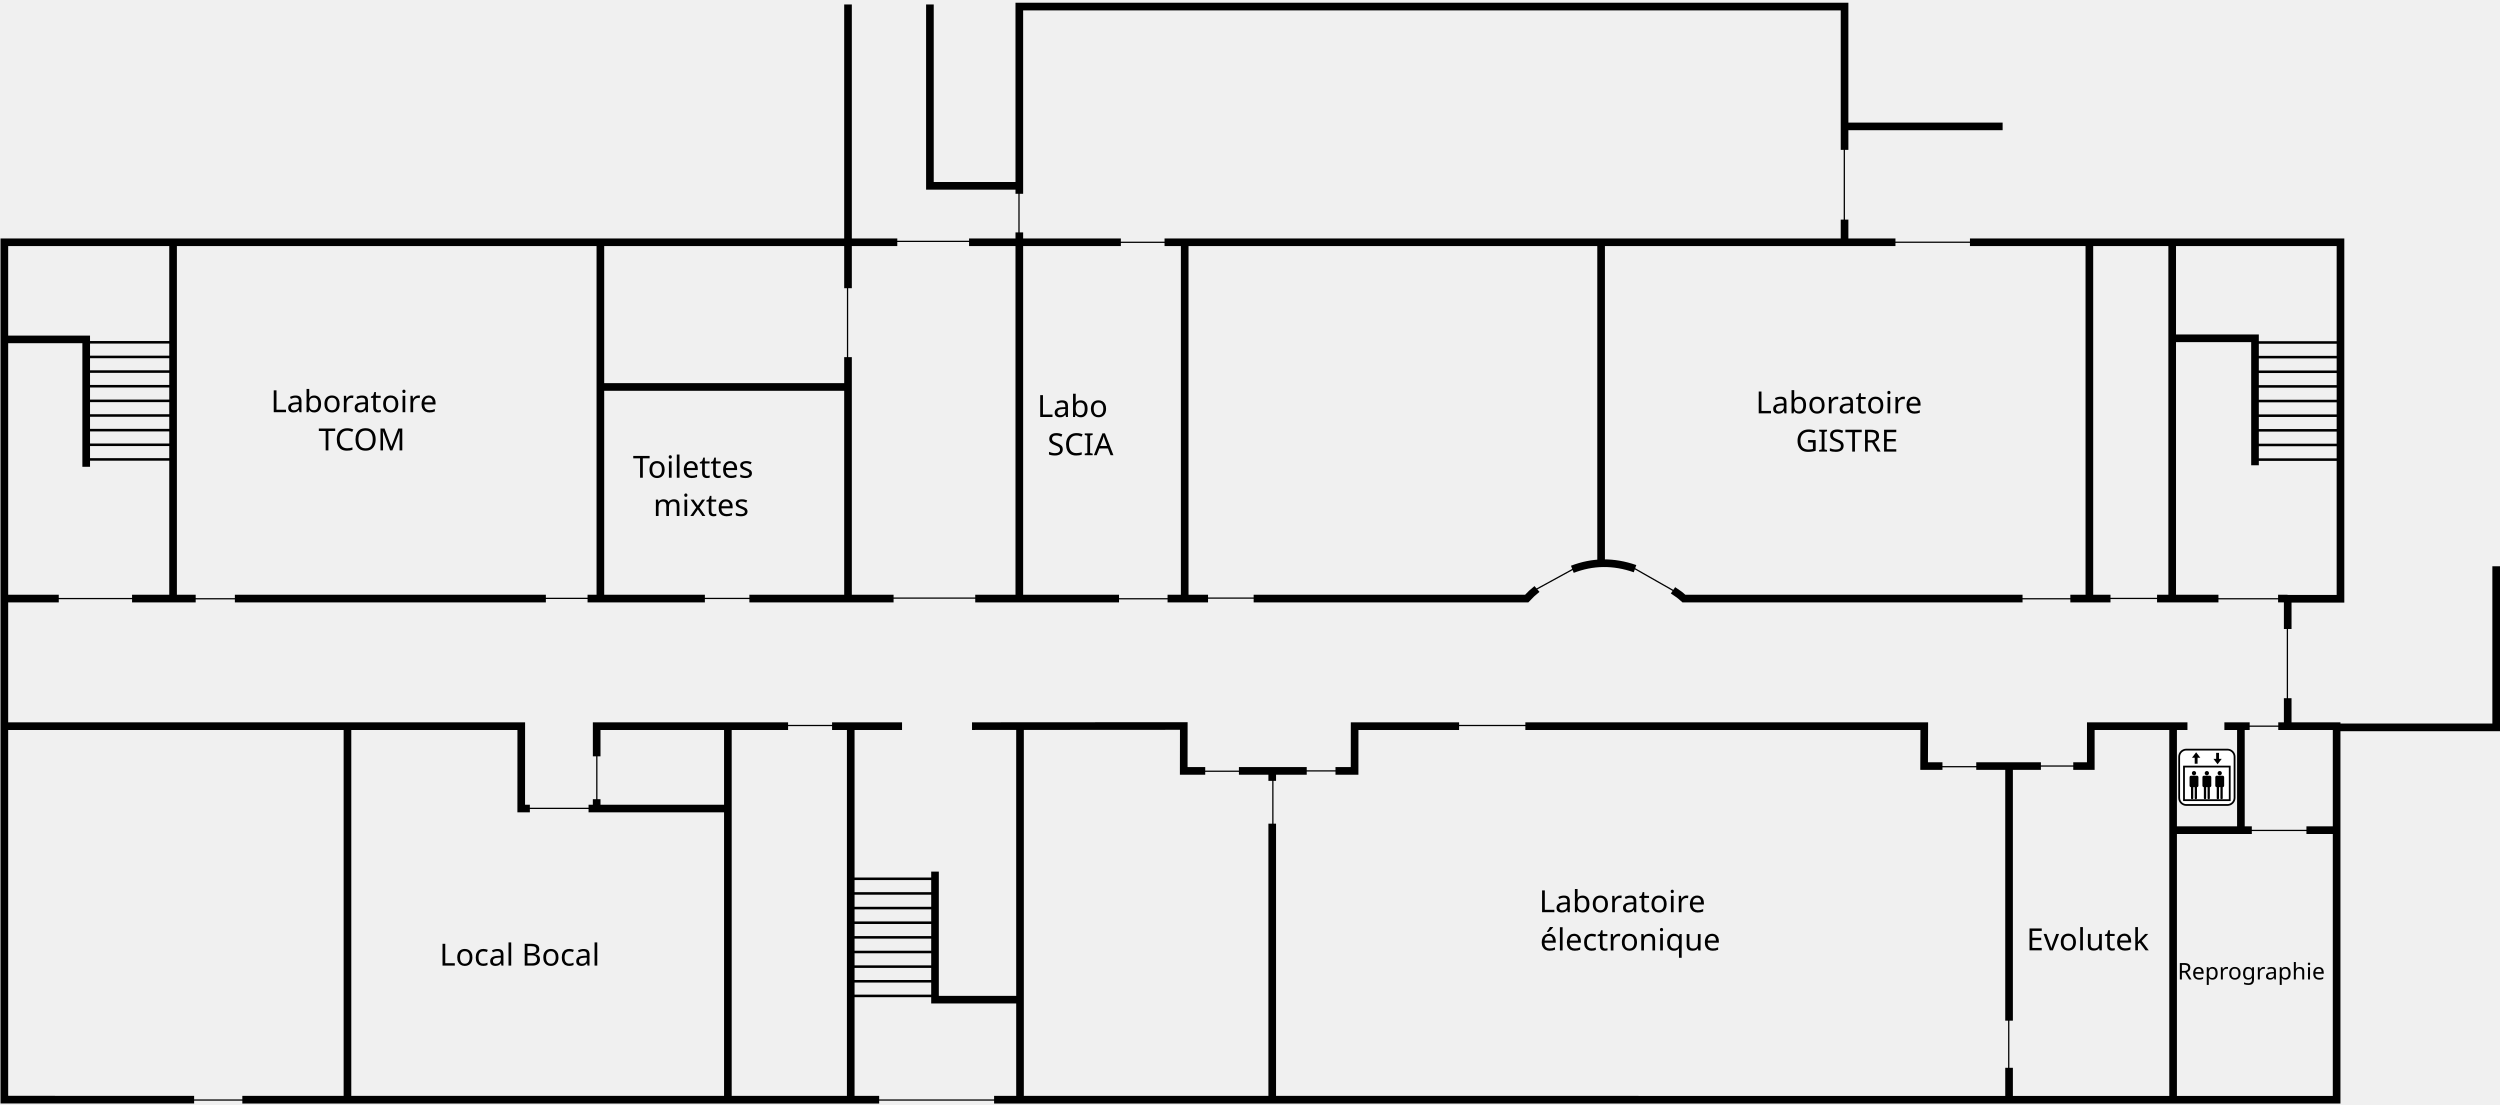
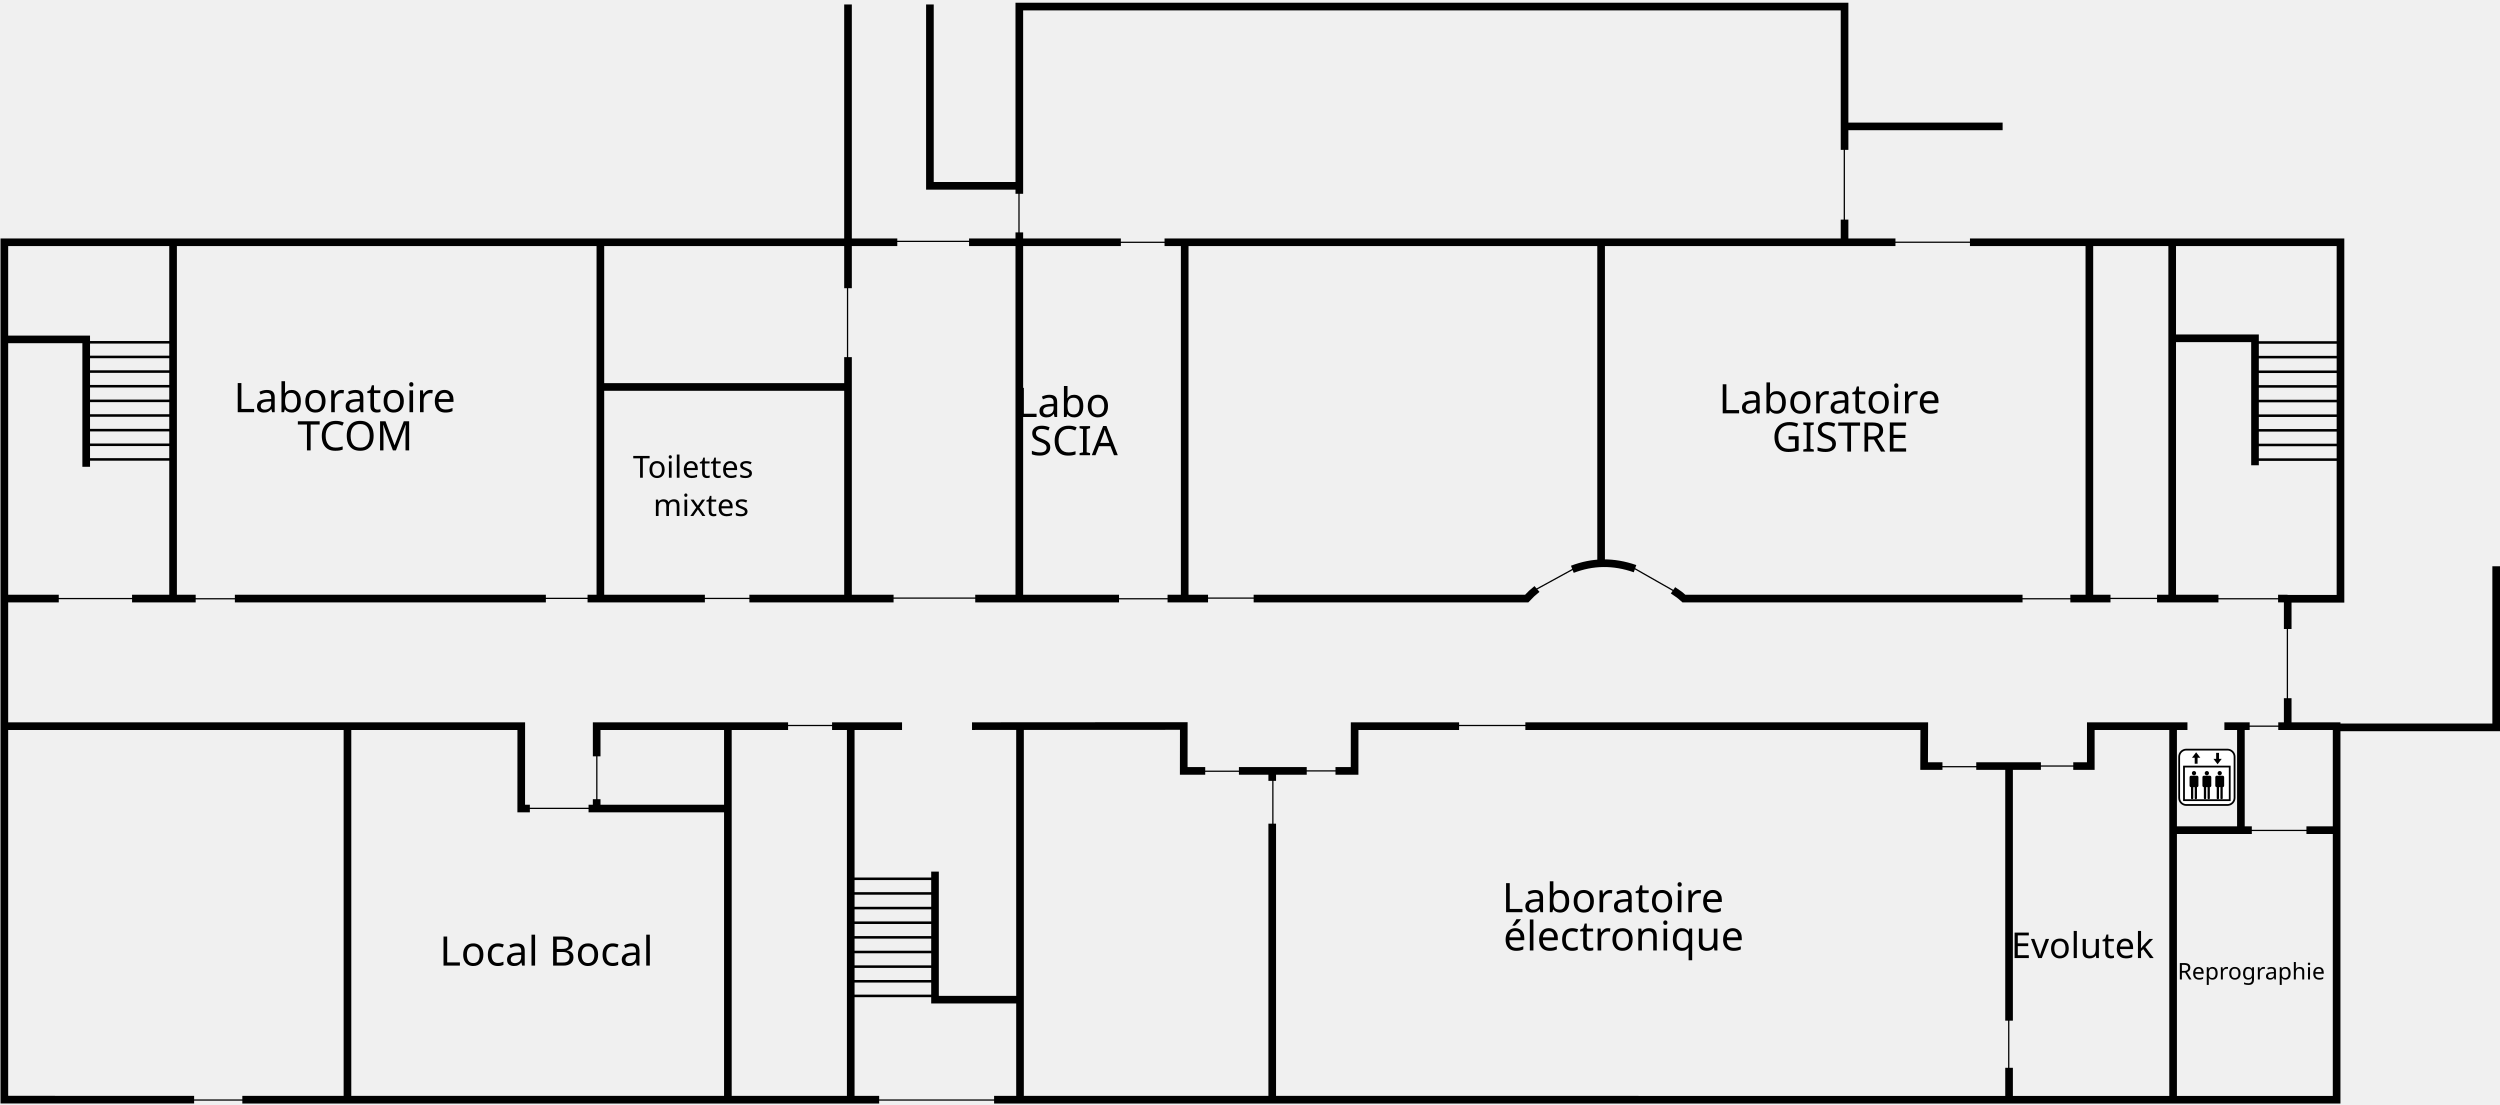
<svg xmlns="http://www.w3.org/2000/svg" xmlns:xlink="http://www.w3.org/1999/xlink" width="100%" height="100%" viewBox="0 0 1962.131 866.714" id="svg2" version="1.1">
  <defs id="defs4" />
  <g id="layer1" transform="translate(534.8453,-20.79075)">
    <path id="path3879" style="fill:none;stroke:#000000;stroke-width:6;stroke-linecap:butt;stroke-linejoin:miter;stroke-miterlimit:4;stroke-opacity:1;stroke-dasharray:none" d="m 1297.143,591.648 127.143,0 0,-126.429 m -512.118,-345.228 124.754,0 m -771.251,685.389 -66.67,0 0,-100.51 m -263.286,-380.365 195,0 m 0,165 0,-188.393 m 0,-54.107 0,-222.691 m -194.354,464.383 0,-278.297 m -335.371,278.802 0,-278.626 m -132.835,76.595 64.65,0 0,100.005 m 732.361,103.036 0,-280.317 0,-6.705 m 0,-30.276 0,-146.981 647.692,0 0,112.494 m 0,54.732 0,16.346 m -517.887,280.707 0,-279.812 m 326.816,0.534 0,253.571 m 447.857,-178.214 65.357,0 0,99.643 m -130,103.571 0,-280 m 65,280.714 0,-280.714 m 53.929,381.071 0,81.786 m -53.572,0 62.143,0 m 42.857,0 23.571,0 m -128.214,-81.786 0,293.214 m -128.742,-0.124 c 0,-0.631 0,-24.812 0,-24.812 m 0,-36.997 0,-200.326 m -578.312,3.536 0,8.578 m 0,33.578 0,216.442 m -197.946,0.124 0,-292.857 m -132.857,293.571 0,-293.214 m -96.429,292.5 0,-294.286 m -298.571,293.571 0,-293.571 m 1522.679,-98.929 -7.42,0 m -46.816,0 -48.175,0 m -36.559,0 -31.508,0 m -37.502,-0.002 -265.796,-0.002 c -4.06,-3.602 -3.126,-2.743 -8.55,-6.479 M 748.415,467.118 c -16.975,-5.937 -33.176,-5.662 -49.204,0.49 m -27.737,15.447 c -4.44,3.811 -3.907,3.075 -8.091,7.522 l -214.296,0 m -35.801,0 -31.76,0 m -38.104,0 -112.855,0 m -64.085,0 -113.169,0 m -34.933,0 -92.075,0 m -32.722,0 -244.09,0 m -30.75,0 -49.943,0 m -57.519,0 -42.872,0 m -0.253,100.13 406.113,0.008 -0.032,64.658 6.782,0 m 46.068,0 109.279,0 M 1260.67,568.752 l 0,21.971 38.386,0 0,293.197 -1053.687,-0.016 m -90.205,-0.008 -499.822,-0.008 m -37.827,-0.016 -148.943,-0.016 0,-672.921 700.815,0 m 56.338,0 119.139,0 m 34.287,0 573.654,0 m 58.474,0 290.809,0 0,279.784 -41.416,0 0,23.739 M 195,24.314 l 0,142.334 70.357,0 m 995.313,424.059 -7.426,0 m -22.426,0 -19.852,0 m -548.634,0 313.086,0.008 -0.116,31.323 14.395,0 m 26.516,0 50.76,0 m 25.38,0 13.763,0 0.011,-31.323 75.848,-0.008 m -571.639,0.004 -81.995,0.004 -0.032,35.111 -14.994,0 m -22.571,0 -53.222,0 m -26.453,0 -16.857,0 0.047,-35.237 -166.217,0.118 m -54.918,0 -54.918,0 m -34.517,0 -150.232,0 0,23.685 m 0,33.628 0,7.914" />
-     <text xml:space="preserve" style="font-size:24px;font-style:normal;font-weight:normal;line-height:125%;letter-spacing:0px;word-spacing:0px;fill:#000000;fill-opacity:1;stroke:none;font-family:Sans" x="1055.714" y="766.648" id="text3947">
-       <tspan id="tspan3949" x="1055.714" y="766.648">Evolutek</tspan>
+     <text xml:space="preserve" style="font-size:28px;font-style:normal;font-weight:normal;line-height:125%;letter-spacing:0px;word-spacing:0px;fill:#000000;fill-opacity:1;stroke:none;font-family:Sans" x="1043.592" y="772.709" id="text3947">
+       <tspan id="tspan3949" x="1043.592" y="772.709">Evolutek</tspan>
    </text>
-     <text xml:space="preserve" style="font-size:24px;font-style:normal;font-weight:normal;text-align:center;line-height:125%;letter-spacing:0px;word-spacing:0px;text-anchor:middle;fill:#000000;fill-opacity:1;stroke:none;font-family:Sans" x="930.287" y="345.219" id="text3951">
+     <text xml:space="preserve" style="font-size:32px;font-style:normal;font-weight:normal;text-align:center;line-height:125%;letter-spacing:0px;word-spacing:0px;text-anchor:middle;fill:#000000;fill-opacity:1;stroke:none;font-family:Sans" x="930.287" y="345.219" id="text3951">
      <tspan id="tspan3953" x="930.287" y="345.219">Laboratoire</tspan>
      <tspan x="930.287" y="375.219" id="tspan3955">GISTRE</tspan>
    </text>
-     <text xml:space="preserve" style="font-size:24px;font-style:normal;font-weight:normal;text-align:center;line-height:125%;letter-spacing:0px;word-spacing:0px;text-anchor:middle;fill:#000000;fill-opacity:1;stroke:none;font-family:Sans" x="328.741" y="348.076" id="text3957">
+     <text xml:space="preserve" style="font-size:32px;font-style:normal;font-weight:normal;text-align:center;line-height:125%;letter-spacing:0px;word-spacing:0px;text-anchor:middle;fill:#000000;fill-opacity:1;stroke:none;font-family:Sans" x="328.741" y="348.076" id="text3957">
      <tspan id="tspan3959" x="328.741" y="348.076">Labo</tspan>
      <tspan x="328.741" y="378.076" id="tspan3961">SCIA</tspan>
    </text>
-     <text xml:space="preserve" style="font-size:24px;font-style:normal;font-weight:normal;text-align:center;line-height:125%;letter-spacing:0px;word-spacing:0px;text-anchor:middle;fill:#000000;fill-opacity:1;stroke:none;font-family:Sans" x="-235.209" y="344.281" id="text3963">
+     <text xml:space="preserve" style="font-size:32px;font-style:normal;font-weight:normal;text-align:center;line-height:125%;letter-spacing:0px;word-spacing:0px;text-anchor:middle;fill:#000000;fill-opacity:1;stroke:none;font-family:Sans" x="-235.209" y="344.281" id="text3963">
      <tspan id="tspan3965" x="-235.209" y="344.281">Laboratoire</tspan>
      <tspan x="-235.209" y="374.281" id="tspan3967">TCOM</tspan>
    </text>
-     <text xml:space="preserve" style="font-size:24px;font-style:normal;font-weight:normal;line-height:125%;letter-spacing:0px;word-spacing:0px;fill:#000000;fill-opacity:1;stroke:none;font-family:Sans" x="-189.856" y="778.668" id="text3969">
+     <text xml:space="preserve" style="font-size:32px;font-style:normal;font-weight:normal;line-height:125%;letter-spacing:0px;word-spacing:0px;fill:#000000;fill-opacity:1;stroke:none;font-family:Sans" x="-189.856" y="778.668" id="text3969">
      <tspan id="tspan3971" x="-189.856" y="778.668">Local Bocal</tspan>
    </text>
-     <text xml:space="preserve" style="font-size:24px;font-style:normal;font-weight:normal;text-align:center;line-height:125%;letter-spacing:0px;word-spacing:0px;text-anchor:middle;fill:#000000;fill-opacity:1;stroke:none;font-family:Sans" x="760.25" y="736.749" id="text3973">
+     <text xml:space="preserve" style="font-size:32px;font-style:normal;font-weight:normal;text-align:center;line-height:125%;letter-spacing:0px;word-spacing:0px;text-anchor:middle;fill:#000000;fill-opacity:1;stroke:none;font-family:Sans" x="760.25" y="736.749" id="text3973">
      <tspan id="tspan3975" x="760.25" y="736.749">Laboratoire</tspan>
      <tspan x="760.25" y="766.749" id="tspan3977">électronique</tspan>
    </text>
    <text xml:space="preserve" style="font-size:24px;font-style:normal;font-weight:normal;text-align:center;line-height:125%;letter-spacing:0px;word-spacing:0px;text-anchor:middle;fill:#000000;fill-opacity:1;stroke:none;font-family:Sans" x="30.995" y="395.763" id="text3979">
      <tspan id="tspan3981" x="30.995" y="395.763">Toilettes</tspan>
      <tspan x="30.995" y="425.763" id="tspan3983">mixtes</tspan>
    </text>
    <path id="path4001" style="fill:none;stroke:#000000;stroke-width:2;stroke-linecap:butt;stroke-linejoin:miter;stroke-miterlimit:4;stroke-opacity:1;stroke-dasharray:none" d="m -466.817,289.444 67.933,0 m -67.806,11.49 67.68,0 m -67.428,11.49 67.175,0 m -67.554,11.491 67.933,0 m -68.185,11.491 68.438,0 m -68.185,11.491 67.933,0 m -66.796,11.49 65.66,0 m -67.175,11.49 68.69,0 m -68.564,11.491 68.438,0" />
    <path id="path4001-6" style="fill:none;stroke:#000000;stroke-width:2;stroke-linecap:butt;stroke-linejoin:miter;stroke-miterlimit:4;stroke-opacity:1;stroke-dasharray:none" d="m 1234.743,289.588 67.933,0 m -67.806,11.49 67.68,0 m -67.428,11.49 67.175,0 m -67.554,11.491 67.933,0 m -68.185,11.491 68.438,0 m -68.185,11.491 67.933,0 m -66.796,11.49 65.66,0 m -67.175,11.49 68.69,0 m -68.564,11.491 68.438,0" />
    <path id="path4001-8" style="fill:none;stroke:#000000;stroke-width:2;stroke-linecap:butt;stroke-linejoin:miter;stroke-miterlimit:4;stroke-opacity:1;stroke-dasharray:none" d="m 132.332,710.513 67.933,0 m -67.806,11.49 67.68,0 m -67.428,11.49 67.175,0 m -67.554,11.491 67.933,0 m -68.185,11.491 68.438,0 m -68.185,11.491 67.933,0 m -66.796,11.49 65.66,0 m -67.175,11.49 68.69,0 m -68.564,11.491 68.438,0" />
    <text xml:space="preserve" style="font-size:18px;font-style:normal;font-weight:normal;line-height:125%;letter-spacing:0px;word-spacing:0px;fill:#000000;fill-opacity:1;stroke:none;font-family:Sans" x="1174.256" y="789.52" id="text4029">
      <tspan id="tspan4031" x="1174.256" y="789.52">Reprographie</tspan>
    </text>
    <g id="g4095" transform="matrix(0.112175,0,0,0.112175,1174.778,608.4175)">
      <rect ry="50" rx="50" y="6.3" x="6.3" height="387.5" width="387.5" id="rectBordo" style="fill:#ffffff;fill-opacity:1;fill-rule:evenodd;stroke:#000000;stroke-width:12.5;stroke-miterlimit:4;stroke-opacity:1;stroke-dasharray:none" />
      <rect y="125" x="40" height="235" width="320" id="rectAscensore" style="fill:none;stroke:#000000;stroke-width:12.5;stroke-miterlimit:4;stroke-opacity:1;stroke-dasharray:none" />
      <g id="gUomini">
        <path id="pathUomo" d="m 200,156 c -8.3,0 -15,6.7 -15,15 0,8.3 6.7,15 15,15 8.3,0 15,-6.7 15,-15 0,-8.3 -6.7,-15 -15,-15 z m -20.7,33 c -5.7,0 -10.3,4.5 -10.3,10 l 0,60 c 0,5.5 4.3,10 10,10 l 0,77 c 0,4.4 3.6,8 8,8 4.4,0 8,-3.6 8,-8 l 0,-77 10,0 c 0,0 0,77 0,77 0,4.4 3.6,8 8,8 4.4,0 8,-3.6 8,-8 l 0,-77 c 5.7,0 10,-4.5 10,-10 l 0,-60 c 0,-5.5 -4.6,-10 -10.3,-10 l -41.4,0 z" style="fill:#000000;fill-opacity:1;fill-rule:evenodd;stroke:none" />
        <use x="-90" y="0" xlink:href="#pathUomo" id="useUomo2" width="400" height="400" />
        <use x="90" y="0" xlink:href="#pathUomo" id="useUomo3" width="400" height="400" />
      </g>
      <path id="pathFrecciaSu" d="m 96,63 29,-38 29,38 -19,0 0,42 -20,0 0,-42 -19,0 z" style="fill:#000000;fill-opacity:1;fill-rule:evenodd;stroke:none" />
      <use height="400" width="400" transform="scale(1,-1)" id="useFrecciaGiu" xlink:href="#pathFrecciaSu" y="-134" x="150" />
    </g>
    <path id="path4381" transform="translate(-534.8453,20.79075)" style="fill:none;stroke:#000000;stroke-width:1px;stroke-linecap:butt;stroke-linejoin:miter;stroke-opacity:1" d="m 877.065,190.165 38.891,0 m -228.072,673.216 94.449,0 m 794.232,-22.981 0,-41.921 m 23.486,-197.232 30.052,0 m -107.581,0.505 30.305,0 m 213.395,50.003 44.952,0 m -47.73,-81.822 26.769,0 m 5.051,-19.951 0,-59.852 m -56.063,-20.203 50.255,0 m -134.098,-0.253 39.901,0 m -109.854,0.253 42.679,0 m -142.684,-279.812 61.872,0 m -99.752,-14.9 0,-60.104 M 1281.631,445.5 l 32.322,18.393 M 1204.845,463 l 30.357,-16.607 m -91.488,123.034 56.316,0 m -176.272,35.608 27.527,0 m -52.275,42.679 0,-36.618 m -54.801,-5.808 31.062,0 m -29.042,-135.866 39.74,0 m -109.441,0.505 41.416,0 m -118.188,-286.126 0,-33.335 m -100.258,318.956 68.943,0 m -103.241,-187.85 0,-57.857 m 37.143,-34.286 60,0 m -146.071,380 38.214,0 m -503.929,293.929 43.214,0 m 220.357,-228.929 50,0 m 4.286,-42.857 0,37.143 m 83.854,-159.04 39.396,0 m -164.857,-0.067 35.714,0 m -310.179,0.357 32.857,0 m -140.714,-0.179 61.429,0" />
  </g>
</svg>
